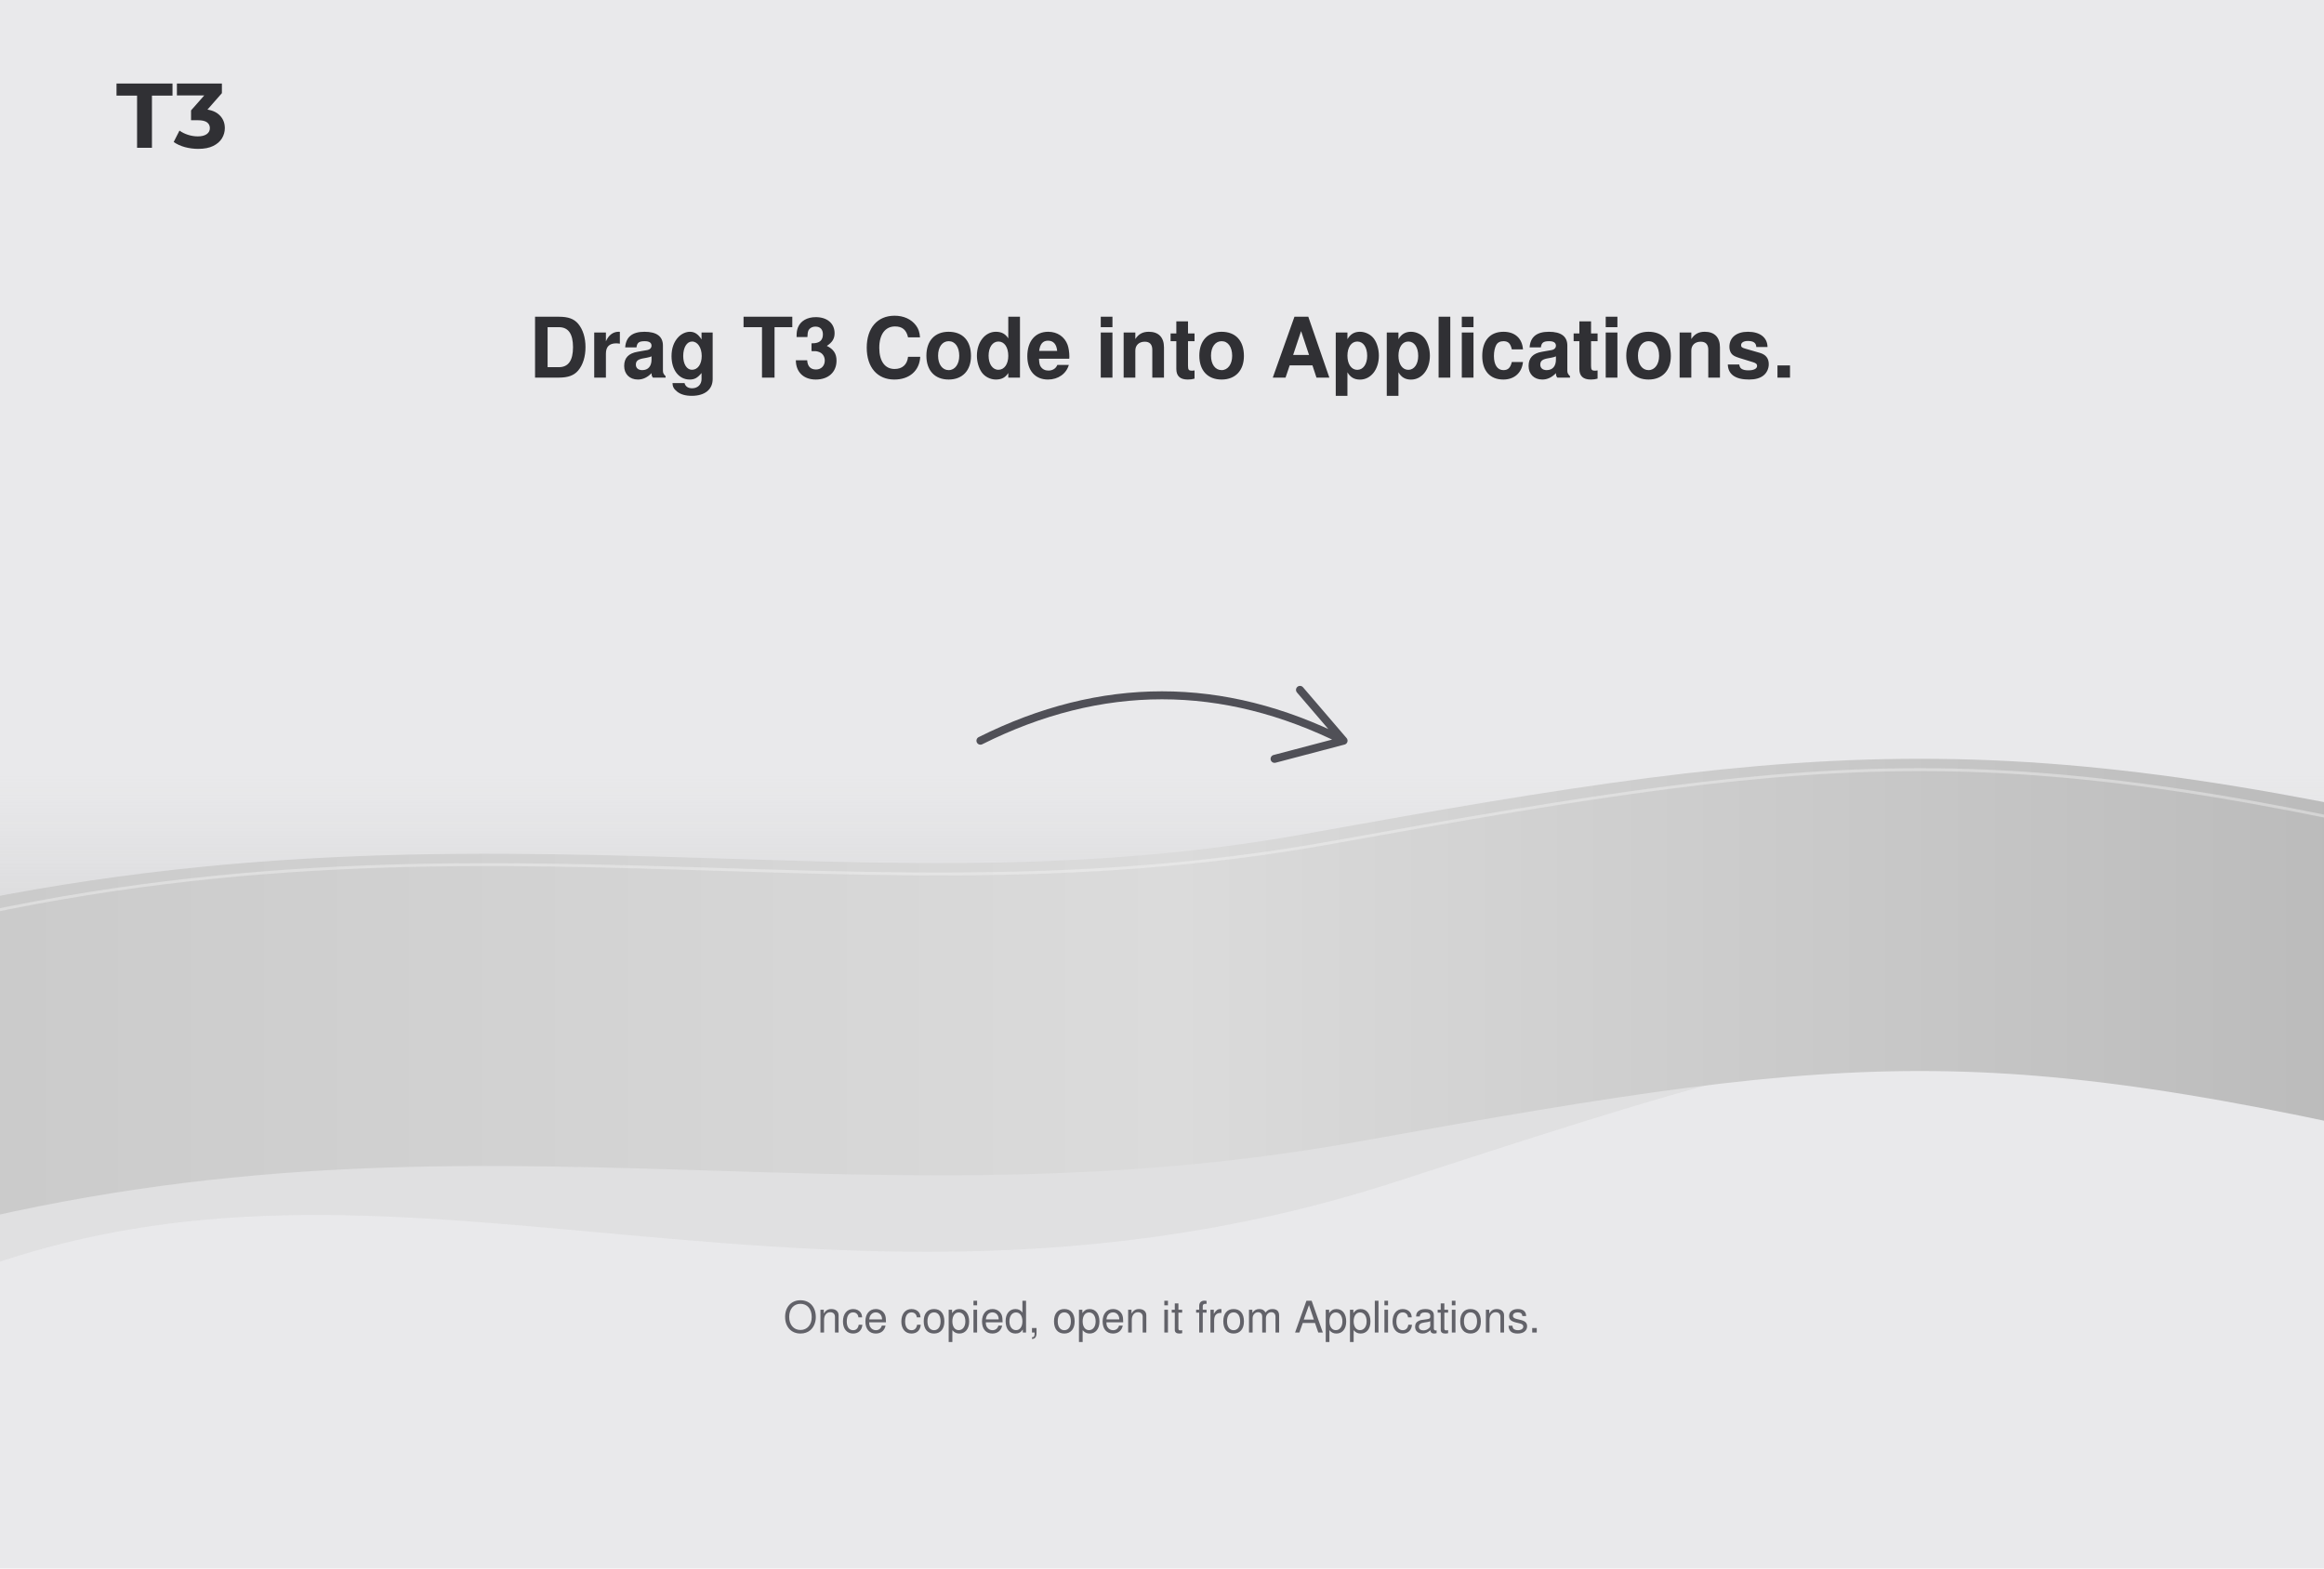
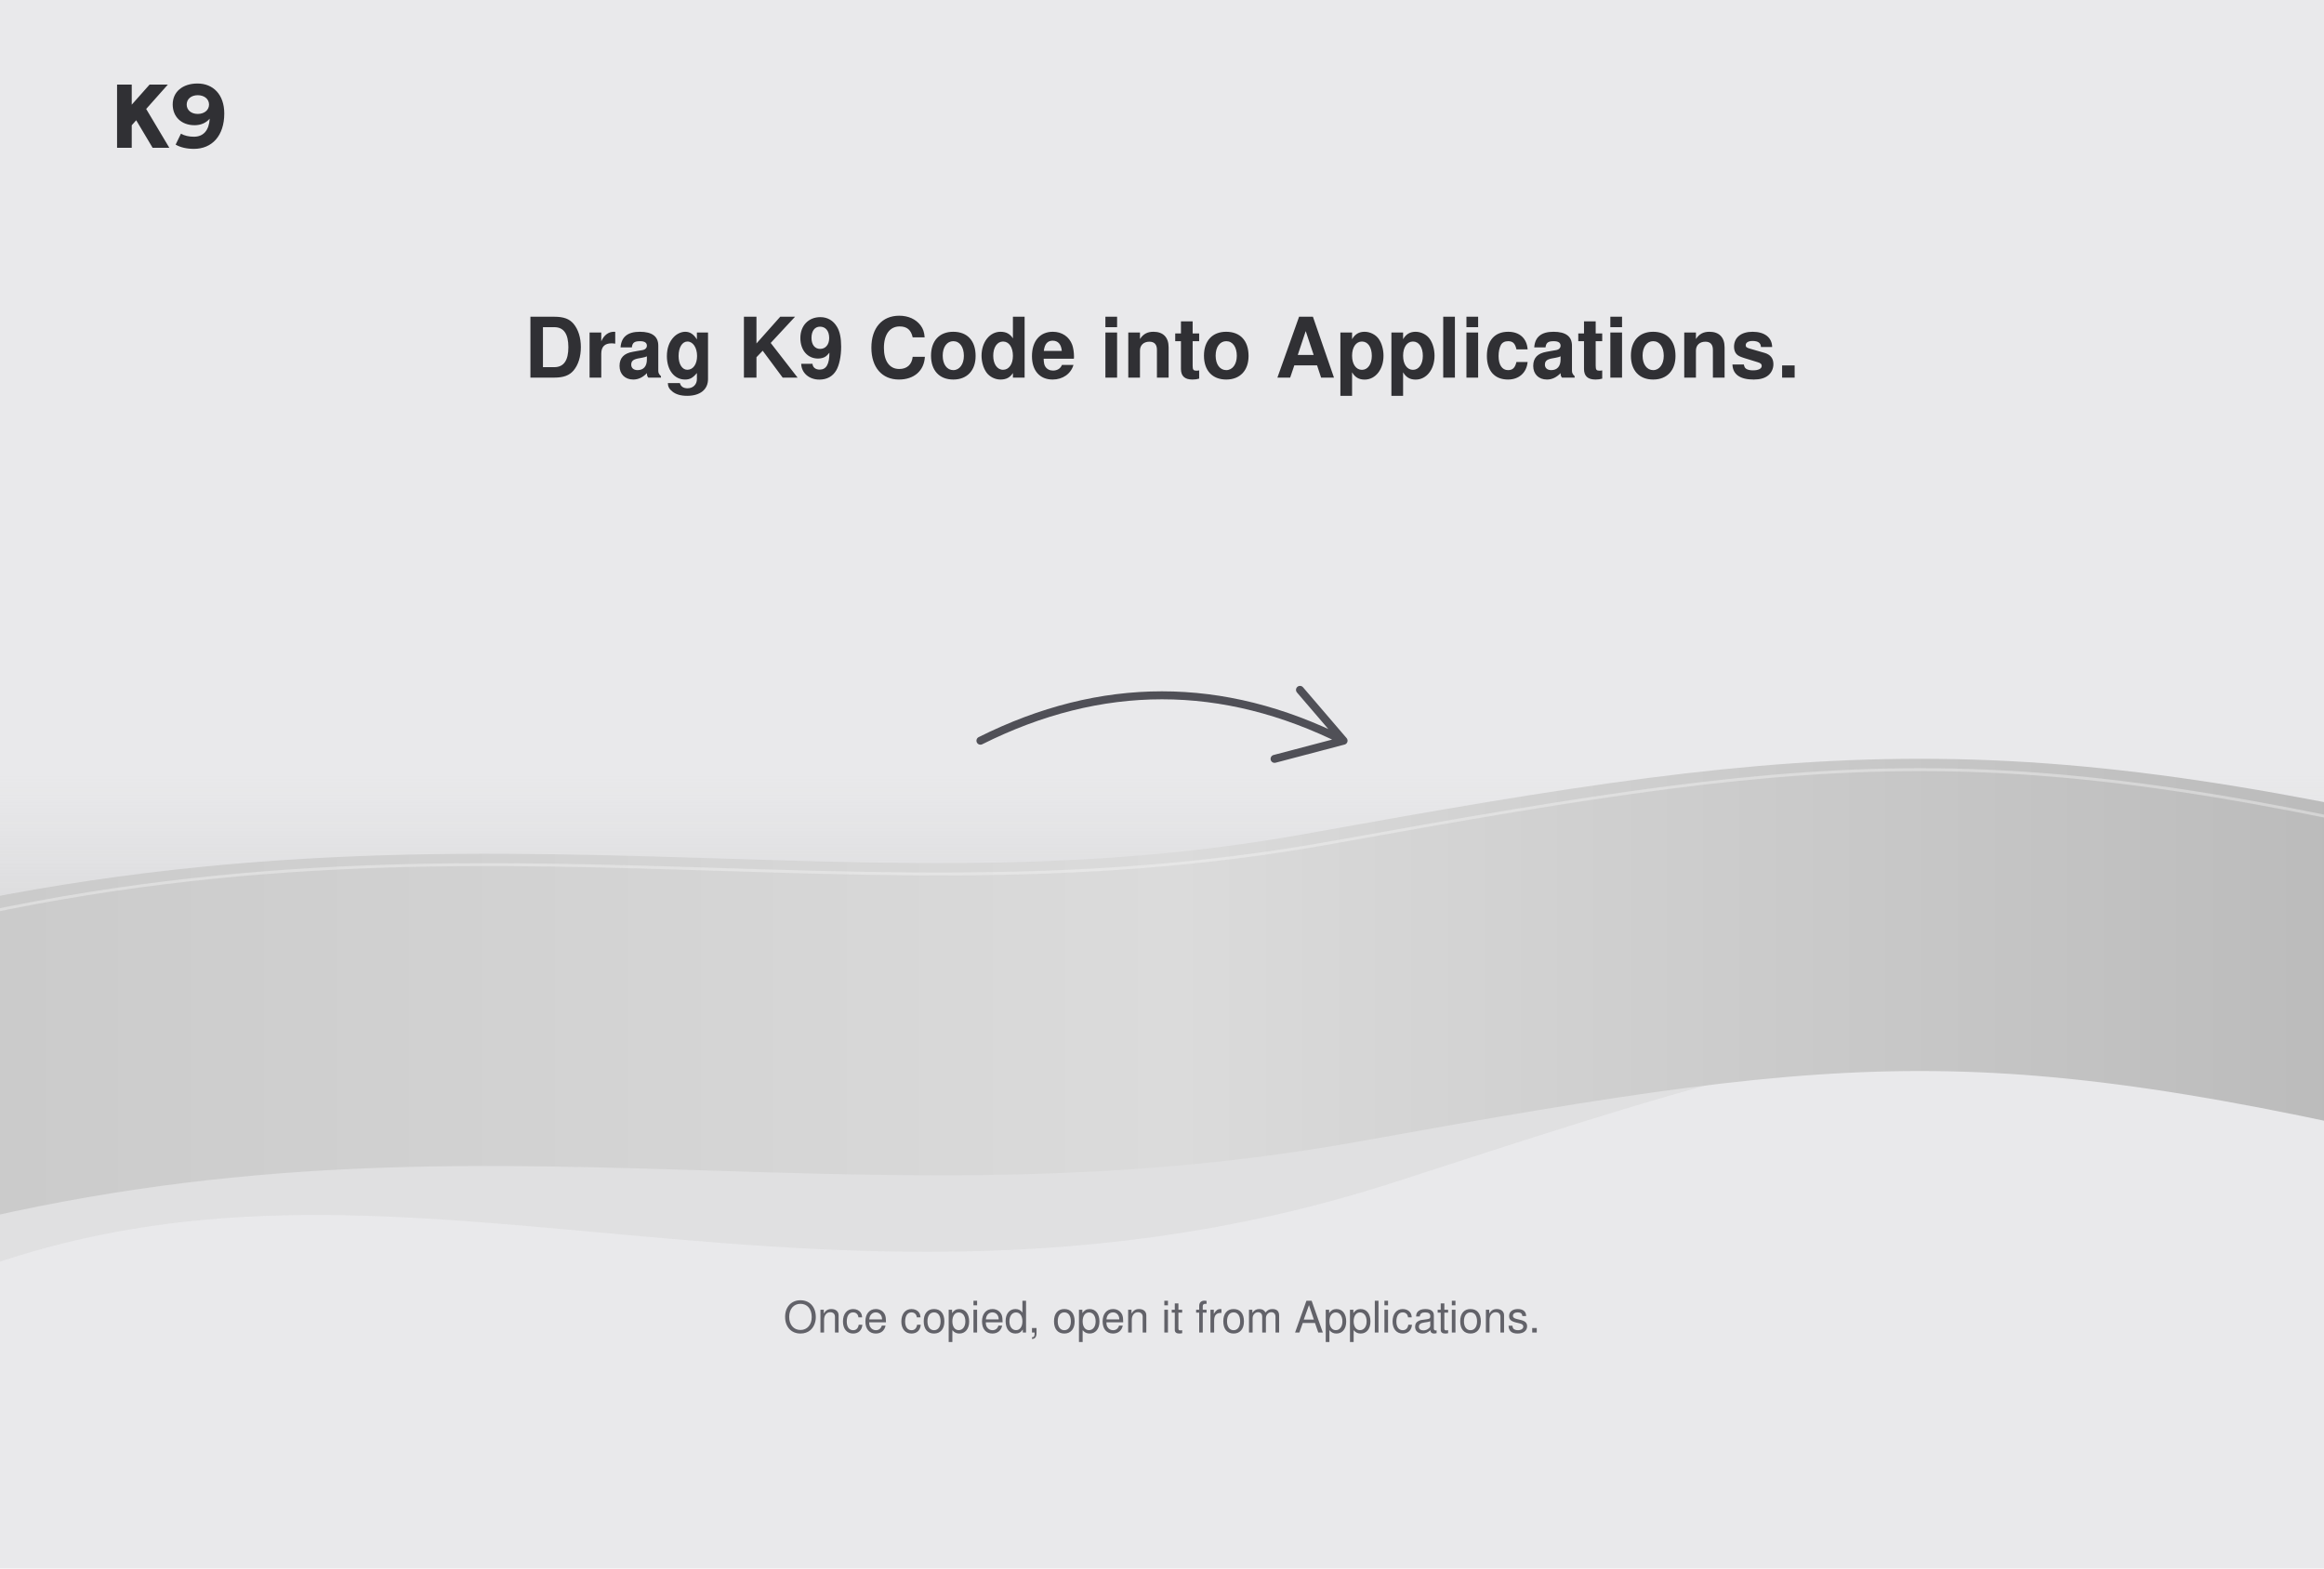
<svg xmlns="http://www.w3.org/2000/svg" width="1280" height="864" viewBox="0 0 640 432">
  <defs>
    <linearGradient id="veil" x1="0" y1="0" x2="0" y2="1">
      <stop stop-color="#B7B7B7" stop-opacity="0" />
      <stop offset=".55" stop-color="#A5A5A5" stop-opacity=".24" />
      <stop offset="1" stop-color="#D1D1D1" stop-opacity=".4" />
    </linearGradient>
    <linearGradient id="silk" x1="0" y1="0" x2="1" y2="0">
      <stop stop-color="#C8C8C8" />
      <stop offset=".5" stop-color="#DBDBDB" />
      <stop offset="1" stop-color="#B5B5B5" />
    </linearGradient>
  </defs>
  <rect width="640" height="432" fill="#E9E9EB" />
  <path d="M-60 293C95 220 214 304 362 256S559 191 707 257" stroke="url(#veil)" stroke-width="146" fill="none" opacity="1" stroke-linecap="round" stroke-linejoin="round" />
  <path d="M-60 306C113 252 223 298 367 272S553 242 707 280" stroke="url(#silk)" stroke-width="86" fill="none" opacity="1" stroke-linecap="round" stroke-linejoin="round" />
  <path d="M-60 266C113 212 223 258 367 232S553 202 707 240" stroke="#F5F5F5" stroke-width="0.8" fill="none" opacity="0.42" stroke-linecap="round" stroke-linejoin="round" />
-   <svg x="32" y="23" width="30" height="18" viewBox="15.531 37 94.394 56.96" fill="#303034">
-     <path d="M33.451 93V47.56H15.531V37H64.331V47.56H46.411V93H33.451ZM86.725 93.96C82.832 93.96 78.965 93.453 75.125 92.44C71.285 91.373 68.032 89.88 65.365 87.96L70.405 78.04C72.539 79.587 75.019 80.813 77.845 81.72C80.672 82.627 83.525 83.08 86.405 83.08C89.659 83.08 92.219 82.44 94.085 81.16C95.952 79.88 96.885 78.12 96.885 75.88C96.885 73.747 96.059 72.067 94.405 70.84C92.752 69.613 90.085 69 86.405 69H80.485V60.44L96.085 42.76L97.525 47.4H68.165V37H107.365V45.4L91.845 63.08L85.285 59.32H89.045C95.925 59.32 101.125 60.867 104.645 63.96C108.165 67.053 109.925 71.027 109.925 75.88C109.925 79.027 109.099 81.987 107.445 84.76C105.792 87.48 103.259 89.693 99.845 91.4C96.432 93.107 92.059 93.96 86.725 93.96Z" />
+   <svg x="32" y="23" width="30" height="18" viewBox="16.5 36.04 95 57.92" fill="#303034">
+     <path d="M16.5 37H29.5V54.8L45.3 37H61.5L42.3 58.6L62.8 93H48L33.46 68.6L29.5 73.05V93H16.5V37ZM87.8 36.04C101.6 36.04 111.5 45.8 111.5 62.6C111.5 82.4 100.6 93.96 84.6 93.96C78.2 93.96 72.5 92.6 68.4 90.2L73.1 80.5C76.2 82.3 80.2 83.2 84.6 83.2C93.0 83.2 98.0 77.6 98.6 67.2C95.4 70.9 90.8 73.0 85.2 73.0C73.4 73.0 65.8 65.4 65.8 54.6C65.8 43.4 74.6 36.04 87.8 36.04ZM88.0 46.4C82.2 46.4 78.2 49.8 78.2 54.7C78.2 59.6 82.2 63.0 88.0 63.0C93.8 63.0 98.0 59.6 98.0 54.7C98.0 49.8 93.8 46.4 88.0 46.4Z" fill-rule="evenodd" />
  </svg>
-   <text x="320" y="104" fill="#303034" font-family="Helvetica" font-size="23" font-weight="700" text-anchor="middle">Drag T3 Code into Applications.</text>
+   <text x="320" y="104" fill="#303034" font-family="Helvetica" font-size="23" font-weight="700" text-anchor="middle">Drag K9 Code into Applications.</text>
  <path d="M270 204Q320 179 370 204M358 190L370 204L351 209" stroke="#505057" stroke-width="2.2" fill="none" opacity="1" stroke-linecap="round" stroke-linejoin="round" />
  <text x="320" y="367" fill="#626269" font-family="Helvetica" font-size="12" font-weight="400" text-anchor="middle">Once copied, open it from Applications.</text>
</svg>
